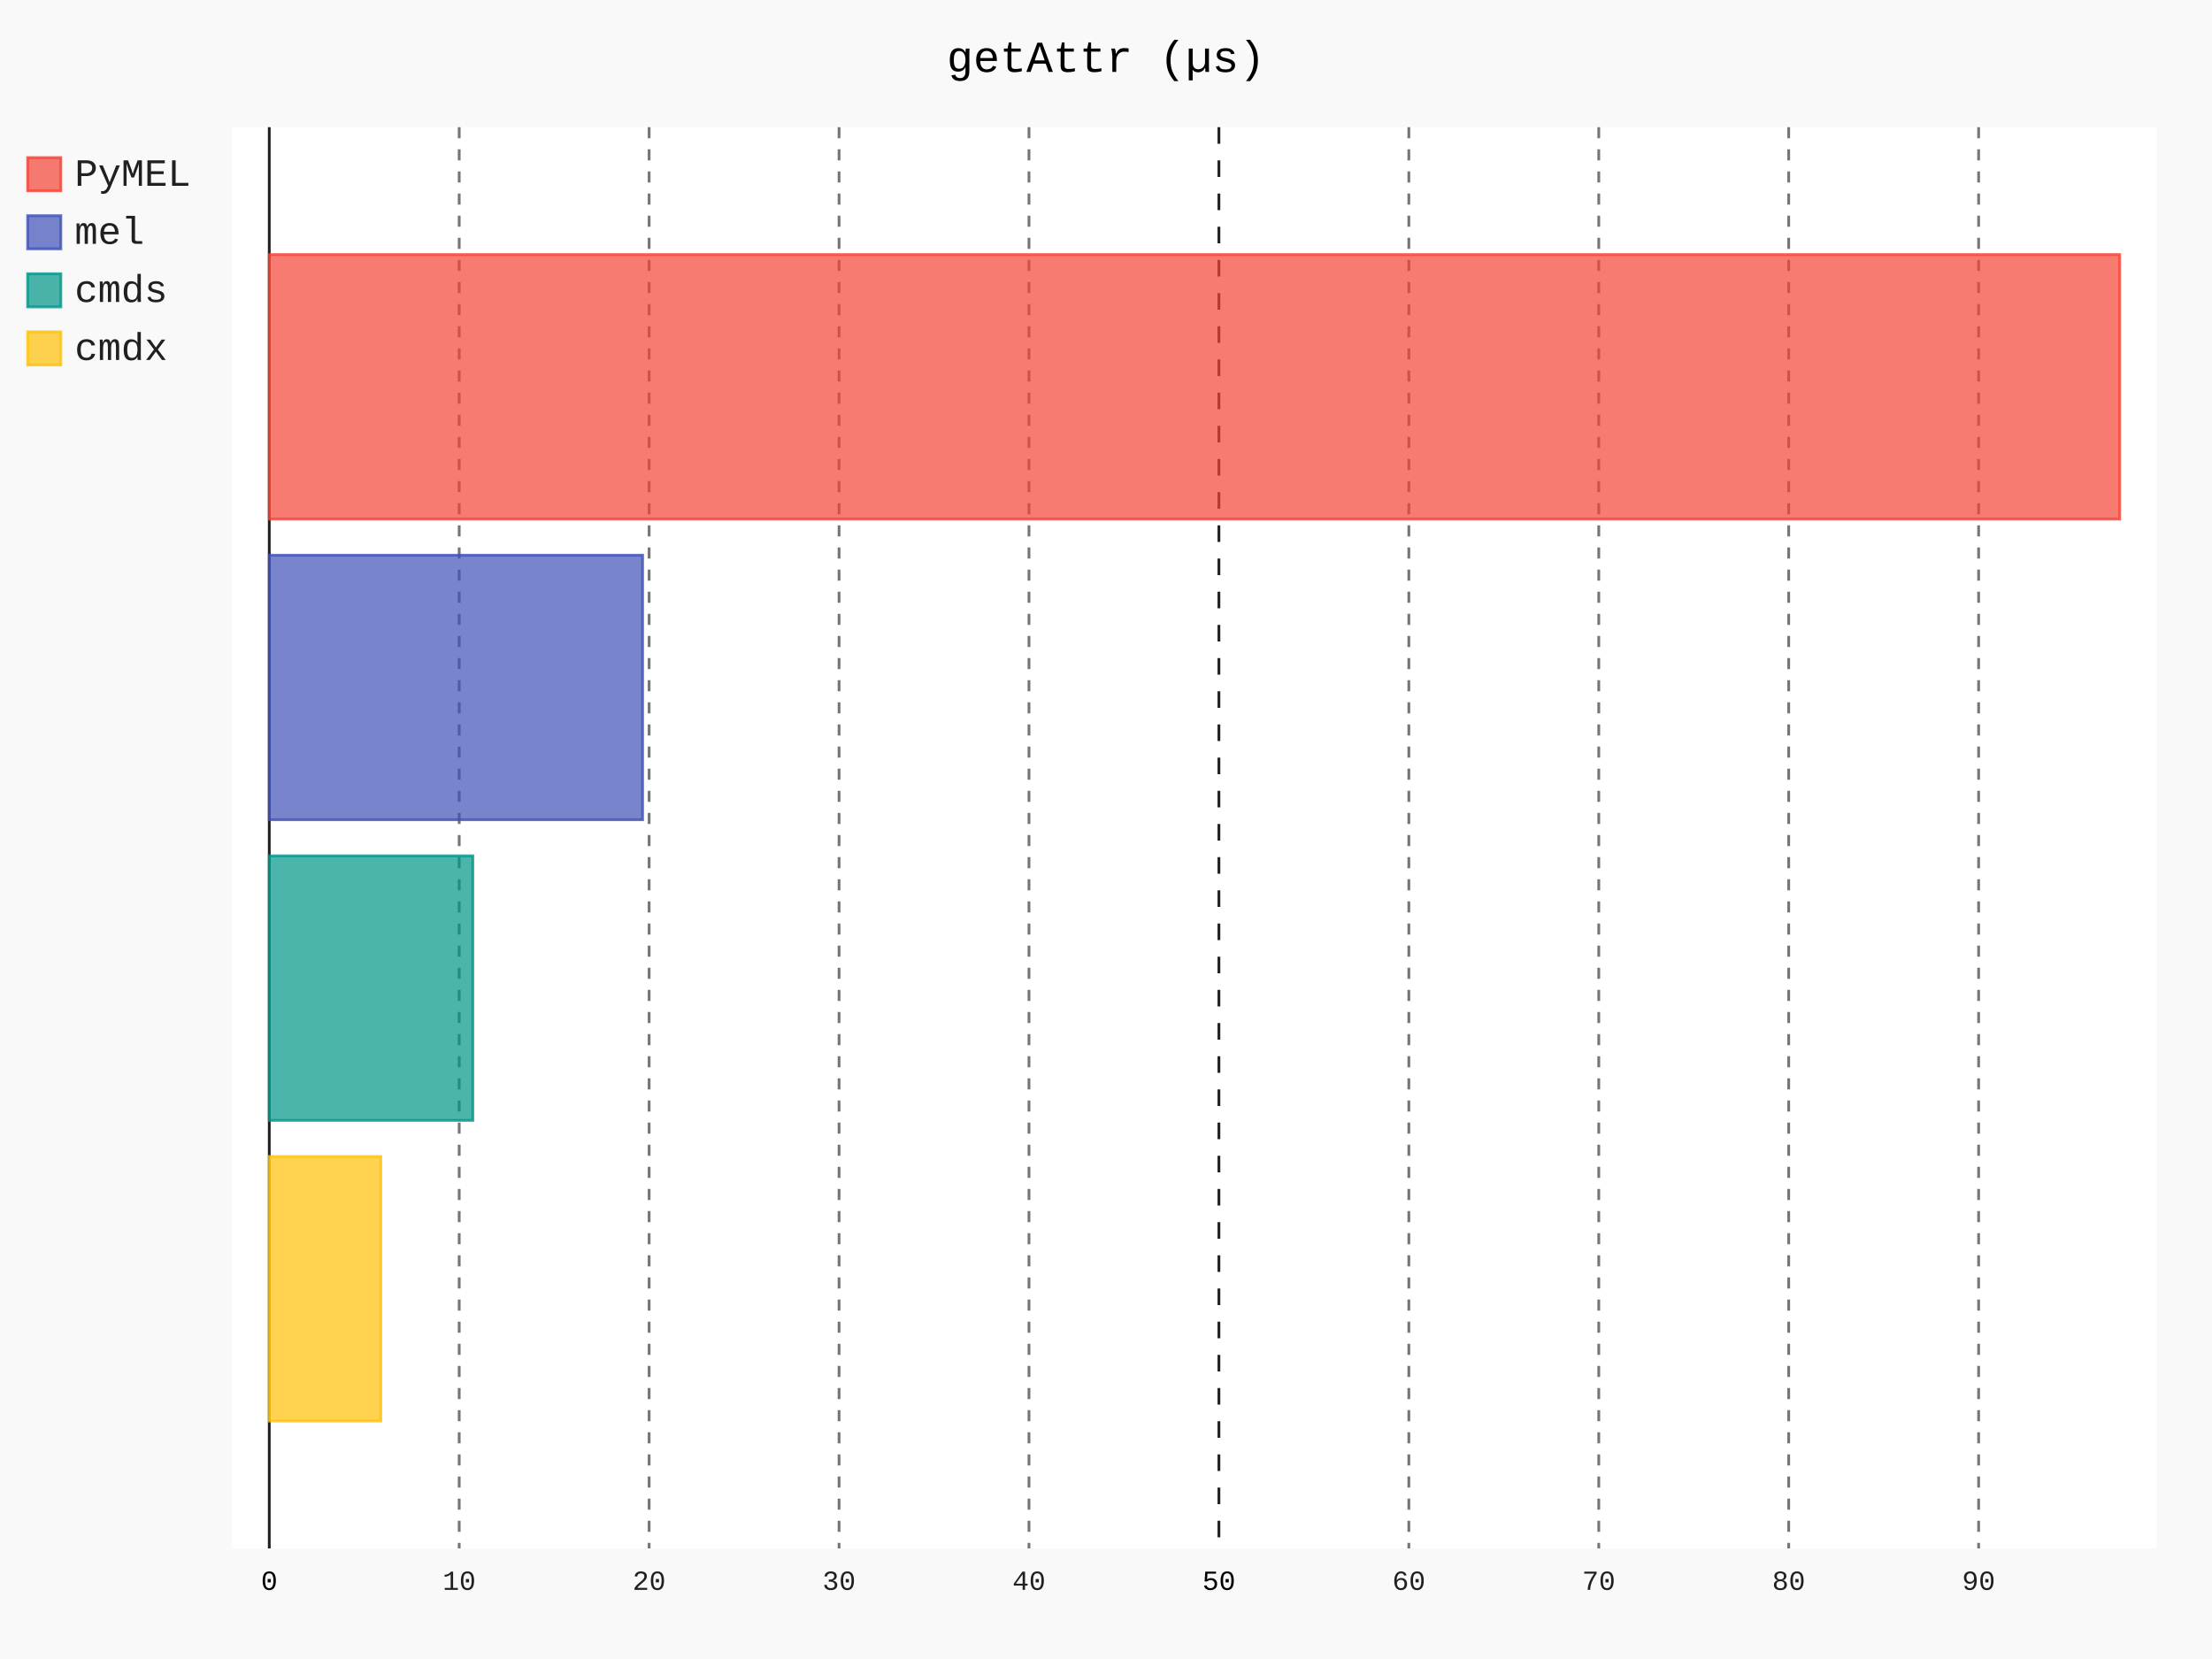
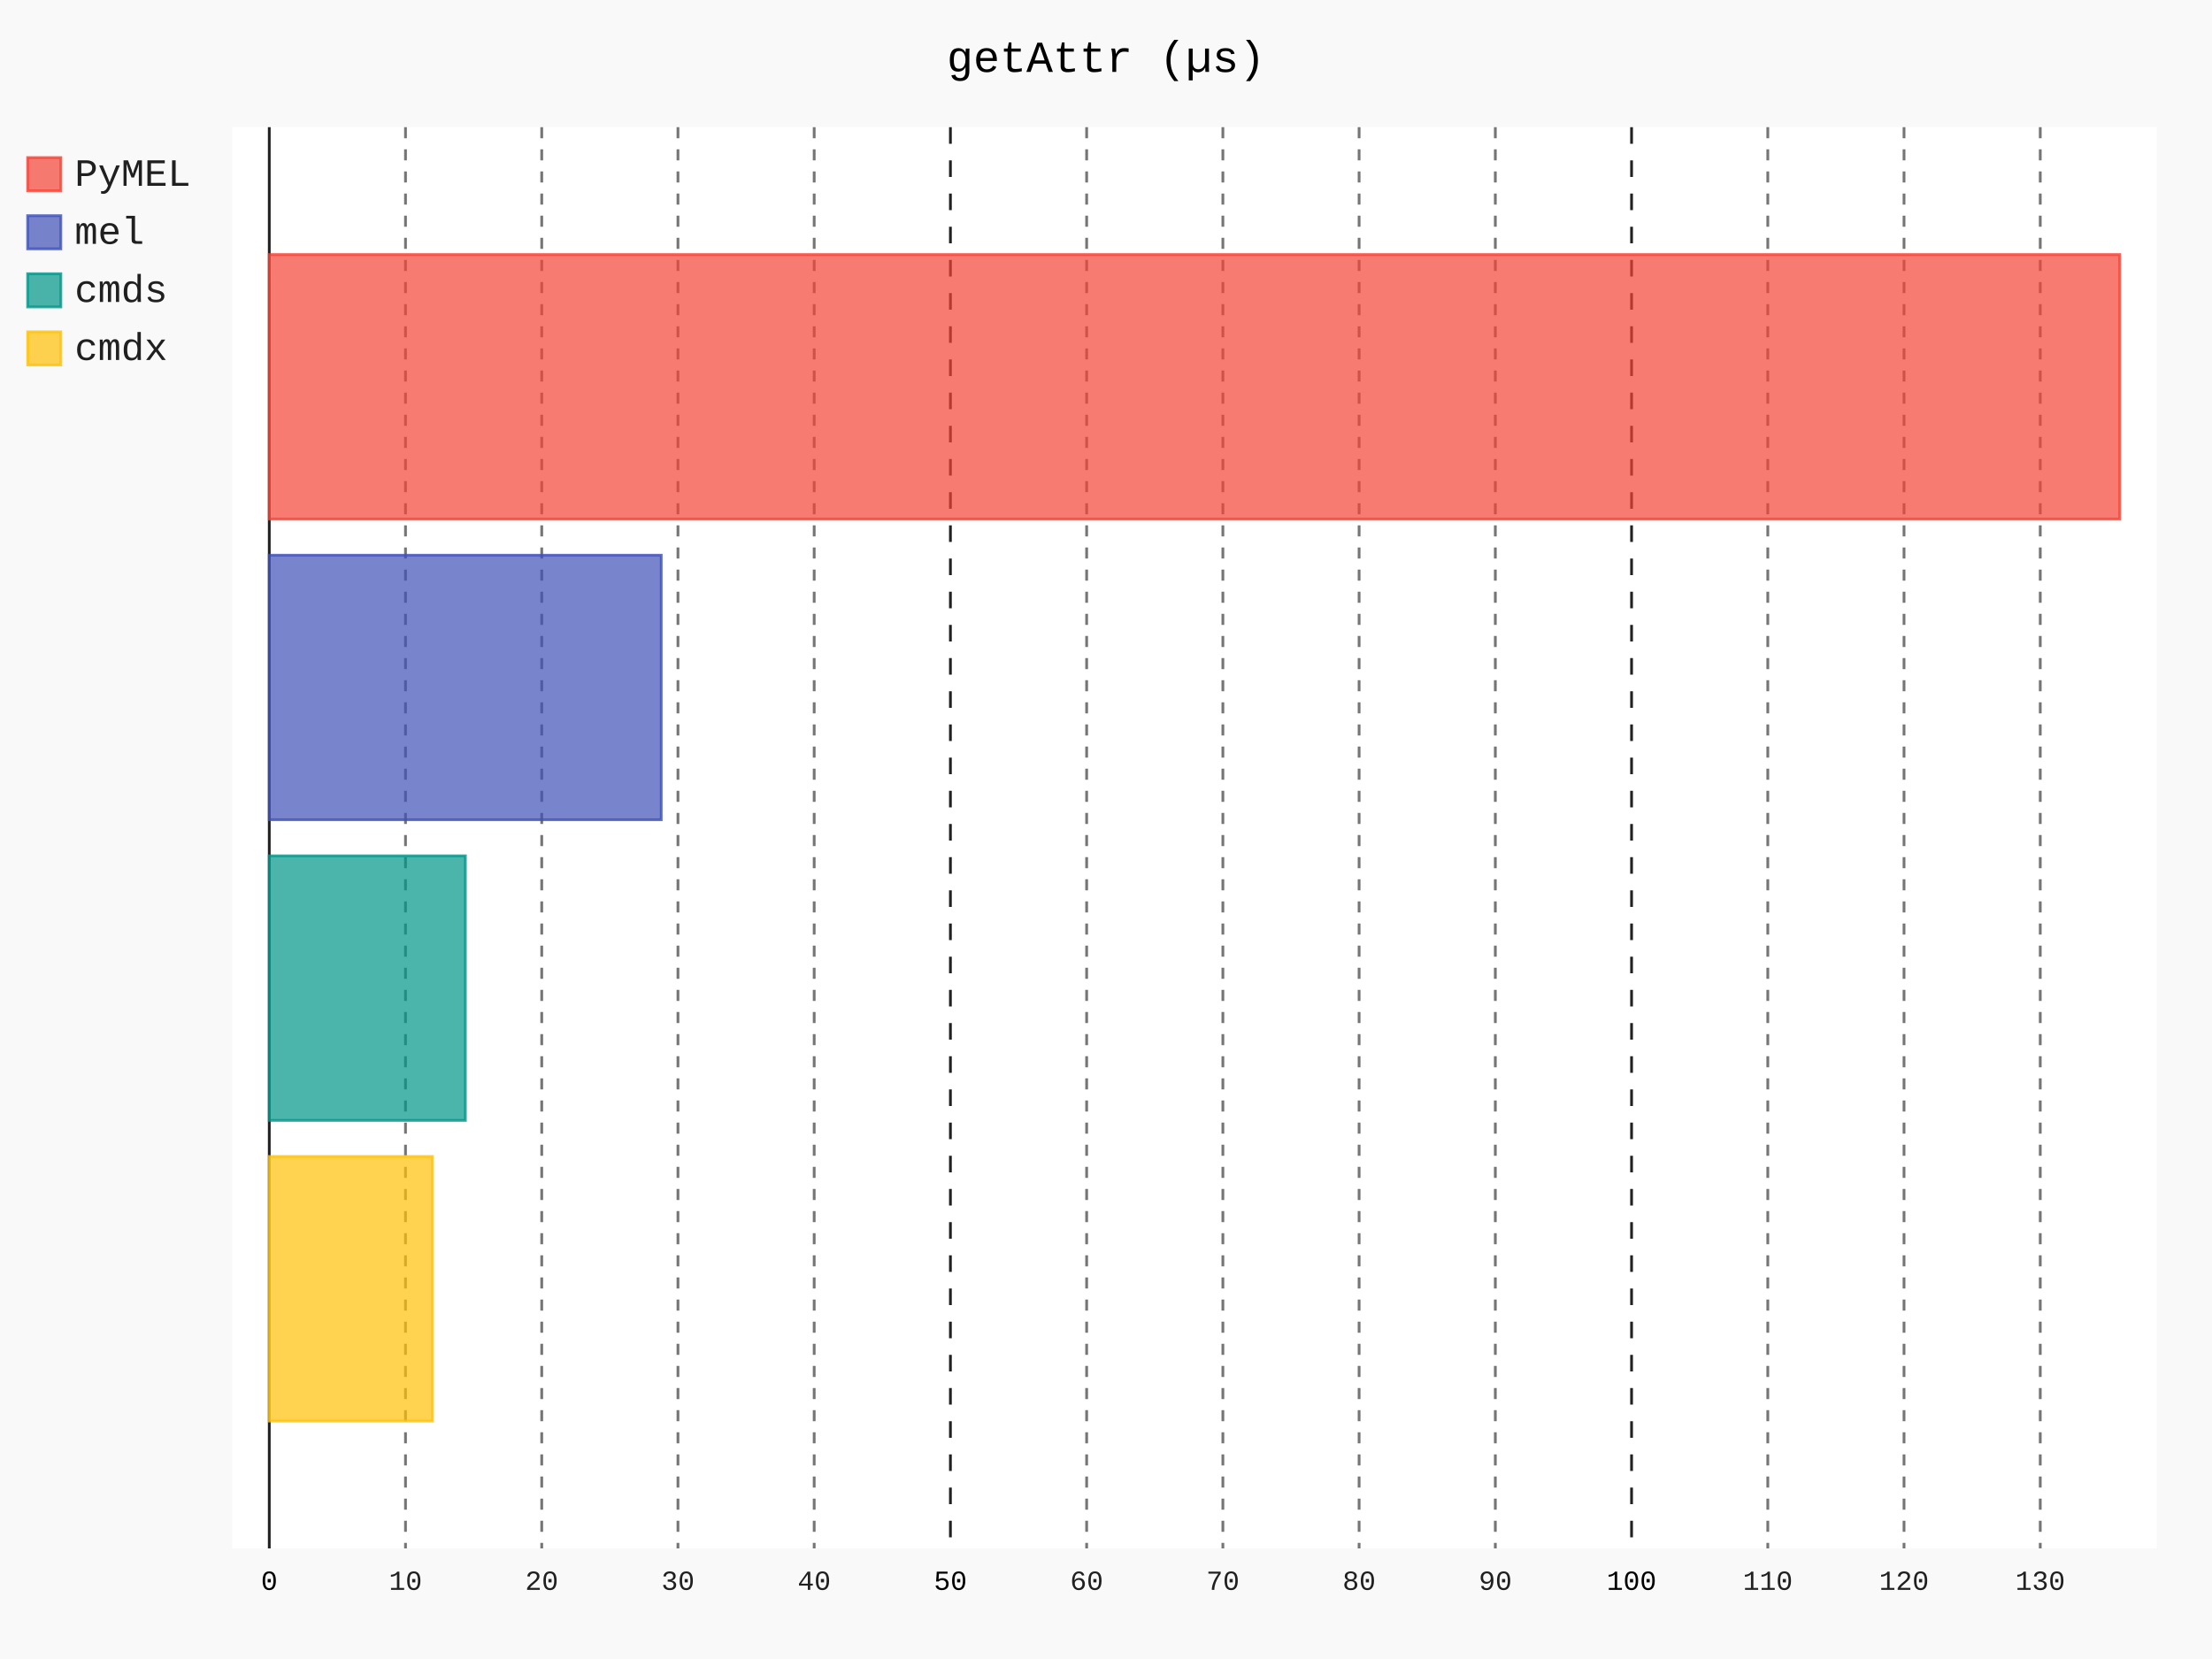
- <svg xmlns="http://www.w3.org/2000/svg" class="pygal-chart" id="chart-6dd26ae6-b3b9-45e8-8f78-ae50e8e35d98" viewBox="0 0 800 600">
+ <svg xmlns="http://www.w3.org/2000/svg" class="pygal-chart" id="chart-97ea49fd-c30d-4a0a-a170-6bead5382c06" viewBox="0 0 800 600">
  <defs>
-     <style type="text/css">#chart-6dd26ae6-b3b9-45e8-8f78-ae50e8e35d98{-webkit-user-select:none;-webkit-font-smoothing:antialiased;font-family:Consolas,"Liberation Mono",Menlo,Courier,monospace}#chart-6dd26ae6-b3b9-45e8-8f78-ae50e8e35d98 .title{font-family:Consolas,"Liberation Mono",Menlo,Courier,monospace;font-size:16px}#chart-6dd26ae6-b3b9-45e8-8f78-ae50e8e35d98 .legends .legend text{font-family:Consolas,"Liberation Mono",Menlo,Courier,monospace;font-size:14px}#chart-6dd26ae6-b3b9-45e8-8f78-ae50e8e35d98 .axis text{font-family:Consolas,"Liberation Mono",Menlo,Courier,monospace;font-size:10px}#chart-6dd26ae6-b3b9-45e8-8f78-ae50e8e35d98 .axis text.major{font-family:Consolas,"Liberation Mono",Menlo,Courier,monospace;font-size:10px}#chart-6dd26ae6-b3b9-45e8-8f78-ae50e8e35d98 .text-overlay text.value{font-family:Consolas,"Liberation Mono",Menlo,Courier,monospace;font-size:16px}#chart-6dd26ae6-b3b9-45e8-8f78-ae50e8e35d98 .text-overlay text.label{font-family:Consolas,"Liberation Mono",Menlo,Courier,monospace;font-size:10px}#chart-6dd26ae6-b3b9-45e8-8f78-ae50e8e35d98 .tooltip{font-family:Consolas,"Liberation Mono",Menlo,Courier,monospace;font-size:14px}#chart-6dd26ae6-b3b9-45e8-8f78-ae50e8e35d98 text.no_data{font-family:Consolas,"Liberation Mono",Menlo,Courier,monospace;font-size:64px}
- #chart-6dd26ae6-b3b9-45e8-8f78-ae50e8e35d98{background-color:rgba(249,249,249,1)}#chart-6dd26ae6-b3b9-45e8-8f78-ae50e8e35d98 path,#chart-6dd26ae6-b3b9-45e8-8f78-ae50e8e35d98 line,#chart-6dd26ae6-b3b9-45e8-8f78-ae50e8e35d98 rect,#chart-6dd26ae6-b3b9-45e8-8f78-ae50e8e35d98 circle{-webkit-transition:150ms;-moz-transition:150ms;transition:150ms}#chart-6dd26ae6-b3b9-45e8-8f78-ae50e8e35d98 .graph &gt; .background{fill:rgba(249,249,249,1)}#chart-6dd26ae6-b3b9-45e8-8f78-ae50e8e35d98 .plot &gt; .background{fill:rgba(255,255,255,1)}#chart-6dd26ae6-b3b9-45e8-8f78-ae50e8e35d98 .graph{fill:rgba(0,0,0,.87)}#chart-6dd26ae6-b3b9-45e8-8f78-ae50e8e35d98 text.no_data{fill:rgba(0,0,0,1)}#chart-6dd26ae6-b3b9-45e8-8f78-ae50e8e35d98 .title{fill:rgba(0,0,0,1)}#chart-6dd26ae6-b3b9-45e8-8f78-ae50e8e35d98 .legends .legend text{fill:rgba(0,0,0,.87)}#chart-6dd26ae6-b3b9-45e8-8f78-ae50e8e35d98 .legends .legend:hover text{fill:rgba(0,0,0,1)}#chart-6dd26ae6-b3b9-45e8-8f78-ae50e8e35d98 .axis .line{stroke:rgba(0,0,0,1)}#chart-6dd26ae6-b3b9-45e8-8f78-ae50e8e35d98 .axis .guide.line{stroke:rgba(0,0,0,.54)}#chart-6dd26ae6-b3b9-45e8-8f78-ae50e8e35d98 .axis .major.line{stroke:rgba(0,0,0,.87)}#chart-6dd26ae6-b3b9-45e8-8f78-ae50e8e35d98 .axis text.major{fill:rgba(0,0,0,1)}#chart-6dd26ae6-b3b9-45e8-8f78-ae50e8e35d98 .axis.y .guides:hover .guide.line,#chart-6dd26ae6-b3b9-45e8-8f78-ae50e8e35d98 .line-graph .axis.x .guides:hover .guide.line,#chart-6dd26ae6-b3b9-45e8-8f78-ae50e8e35d98 .stackedline-graph .axis.x .guides:hover .guide.line,#chart-6dd26ae6-b3b9-45e8-8f78-ae50e8e35d98 .xy-graph .axis.x .guides:hover .guide.line{stroke:rgba(0,0,0,1)}#chart-6dd26ae6-b3b9-45e8-8f78-ae50e8e35d98 .axis .guides:hover text{fill:rgba(0,0,0,1)}#chart-6dd26ae6-b3b9-45e8-8f78-ae50e8e35d98 .reactive{fill-opacity:.7;stroke-opacity:.8}#chart-6dd26ae6-b3b9-45e8-8f78-ae50e8e35d98 .ci{stroke:rgba(0,0,0,.87)}#chart-6dd26ae6-b3b9-45e8-8f78-ae50e8e35d98 .reactive.active,#chart-6dd26ae6-b3b9-45e8-8f78-ae50e8e35d98 .active .reactive{fill-opacity:.8;stroke-opacity:.9;stroke-width:4}#chart-6dd26ae6-b3b9-45e8-8f78-ae50e8e35d98 .ci .reactive.active{stroke-width:1.5}#chart-6dd26ae6-b3b9-45e8-8f78-ae50e8e35d98 .series text{fill:rgba(0,0,0,1)}#chart-6dd26ae6-b3b9-45e8-8f78-ae50e8e35d98 .tooltip rect{fill:rgba(255,255,255,1);stroke:rgba(0,0,0,1);-webkit-transition:opacity 150ms;-moz-transition:opacity 150ms;transition:opacity 150ms}#chart-6dd26ae6-b3b9-45e8-8f78-ae50e8e35d98 .tooltip .label{fill:rgba(0,0,0,.87)}#chart-6dd26ae6-b3b9-45e8-8f78-ae50e8e35d98 .tooltip .label{fill:rgba(0,0,0,.87)}#chart-6dd26ae6-b3b9-45e8-8f78-ae50e8e35d98 .tooltip .legend{font-size:.8em;fill:rgba(0,0,0,.54)}#chart-6dd26ae6-b3b9-45e8-8f78-ae50e8e35d98 .tooltip .x_label{font-size:.6em;fill:rgba(0,0,0,1)}#chart-6dd26ae6-b3b9-45e8-8f78-ae50e8e35d98 .tooltip .xlink{font-size:.5em;text-decoration:underline}#chart-6dd26ae6-b3b9-45e8-8f78-ae50e8e35d98 .tooltip .value{font-size:1.5em}#chart-6dd26ae6-b3b9-45e8-8f78-ae50e8e35d98 .bound{font-size:.5em}#chart-6dd26ae6-b3b9-45e8-8f78-ae50e8e35d98 .max-value{font-size:.75em;fill:rgba(0,0,0,.54)}#chart-6dd26ae6-b3b9-45e8-8f78-ae50e8e35d98 .map-element{fill:rgba(255,255,255,1);stroke:rgba(0,0,0,.54) !important}#chart-6dd26ae6-b3b9-45e8-8f78-ae50e8e35d98 .map-element .reactive{fill-opacity:inherit;stroke-opacity:inherit}#chart-6dd26ae6-b3b9-45e8-8f78-ae50e8e35d98 .color-0,#chart-6dd26ae6-b3b9-45e8-8f78-ae50e8e35d98 .color-0 a:visited{stroke:#F44336;fill:#F44336}#chart-6dd26ae6-b3b9-45e8-8f78-ae50e8e35d98 .color-1,#chart-6dd26ae6-b3b9-45e8-8f78-ae50e8e35d98 .color-1 a:visited{stroke:#3F51B5;fill:#3F51B5}#chart-6dd26ae6-b3b9-45e8-8f78-ae50e8e35d98 .color-2,#chart-6dd26ae6-b3b9-45e8-8f78-ae50e8e35d98 .color-2 a:visited{stroke:#009688;fill:#009688}#chart-6dd26ae6-b3b9-45e8-8f78-ae50e8e35d98 .color-3,#chart-6dd26ae6-b3b9-45e8-8f78-ae50e8e35d98 .color-3 a:visited{stroke:#FFC107;fill:#FFC107}#chart-6dd26ae6-b3b9-45e8-8f78-ae50e8e35d98 .text-overlay .color-0 text{fill:black}#chart-6dd26ae6-b3b9-45e8-8f78-ae50e8e35d98 .text-overlay .color-1 text{fill:black}#chart-6dd26ae6-b3b9-45e8-8f78-ae50e8e35d98 .text-overlay .color-2 text{fill:black}#chart-6dd26ae6-b3b9-45e8-8f78-ae50e8e35d98 .text-overlay .color-3 text{fill:black}
- #chart-6dd26ae6-b3b9-45e8-8f78-ae50e8e35d98 text.no_data{text-anchor:middle}#chart-6dd26ae6-b3b9-45e8-8f78-ae50e8e35d98 .guide.line{fill:none}#chart-6dd26ae6-b3b9-45e8-8f78-ae50e8e35d98 .centered{text-anchor:middle}#chart-6dd26ae6-b3b9-45e8-8f78-ae50e8e35d98 .title{text-anchor:middle}#chart-6dd26ae6-b3b9-45e8-8f78-ae50e8e35d98 .legends .legend text{fill-opacity:1}#chart-6dd26ae6-b3b9-45e8-8f78-ae50e8e35d98 .axis.x text{text-anchor:middle}#chart-6dd26ae6-b3b9-45e8-8f78-ae50e8e35d98 .axis.x:not(.web) text[transform]{text-anchor:start}#chart-6dd26ae6-b3b9-45e8-8f78-ae50e8e35d98 .axis.x:not(.web) text[transform].backwards{text-anchor:end}#chart-6dd26ae6-b3b9-45e8-8f78-ae50e8e35d98 .axis.y text{text-anchor:end}#chart-6dd26ae6-b3b9-45e8-8f78-ae50e8e35d98 .axis.y text[transform].backwards{text-anchor:start}#chart-6dd26ae6-b3b9-45e8-8f78-ae50e8e35d98 .axis.y2 text{text-anchor:start}#chart-6dd26ae6-b3b9-45e8-8f78-ae50e8e35d98 .axis.y2 text[transform].backwards{text-anchor:end}#chart-6dd26ae6-b3b9-45e8-8f78-ae50e8e35d98 .axis .guide.line{stroke-dasharray:4,4}#chart-6dd26ae6-b3b9-45e8-8f78-ae50e8e35d98 .axis .major.guide.line{stroke-dasharray:6,6}#chart-6dd26ae6-b3b9-45e8-8f78-ae50e8e35d98 .horizontal .axis.y .guide.line,#chart-6dd26ae6-b3b9-45e8-8f78-ae50e8e35d98 .horizontal .axis.y2 .guide.line,#chart-6dd26ae6-b3b9-45e8-8f78-ae50e8e35d98 .vertical .axis.x .guide.line{opacity:0}#chart-6dd26ae6-b3b9-45e8-8f78-ae50e8e35d98 .horizontal .axis.always_show .guide.line,#chart-6dd26ae6-b3b9-45e8-8f78-ae50e8e35d98 .vertical .axis.always_show .guide.line{opacity:1 !important}#chart-6dd26ae6-b3b9-45e8-8f78-ae50e8e35d98 .axis.y .guides:hover .guide.line,#chart-6dd26ae6-b3b9-45e8-8f78-ae50e8e35d98 .axis.y2 .guides:hover .guide.line,#chart-6dd26ae6-b3b9-45e8-8f78-ae50e8e35d98 .axis.x .guides:hover .guide.line{opacity:1}#chart-6dd26ae6-b3b9-45e8-8f78-ae50e8e35d98 .axis .guides:hover text{opacity:1}#chart-6dd26ae6-b3b9-45e8-8f78-ae50e8e35d98 .nofill{fill:none}#chart-6dd26ae6-b3b9-45e8-8f78-ae50e8e35d98 .subtle-fill{fill-opacity:.2}#chart-6dd26ae6-b3b9-45e8-8f78-ae50e8e35d98 .dot{stroke-width:1px;fill-opacity:1}#chart-6dd26ae6-b3b9-45e8-8f78-ae50e8e35d98 .dot.active{stroke-width:5px}#chart-6dd26ae6-b3b9-45e8-8f78-ae50e8e35d98 .dot.negative{fill:transparent}#chart-6dd26ae6-b3b9-45e8-8f78-ae50e8e35d98 text,#chart-6dd26ae6-b3b9-45e8-8f78-ae50e8e35d98 tspan{stroke:none !important}#chart-6dd26ae6-b3b9-45e8-8f78-ae50e8e35d98 .series text.active{opacity:1}#chart-6dd26ae6-b3b9-45e8-8f78-ae50e8e35d98 .tooltip rect{fill-opacity:.95;stroke-width:.5}#chart-6dd26ae6-b3b9-45e8-8f78-ae50e8e35d98 .tooltip text{fill-opacity:1}#chart-6dd26ae6-b3b9-45e8-8f78-ae50e8e35d98 .showable{visibility:hidden}#chart-6dd26ae6-b3b9-45e8-8f78-ae50e8e35d98 .showable.shown{visibility:visible}#chart-6dd26ae6-b3b9-45e8-8f78-ae50e8e35d98 .gauge-background{fill:rgba(229,229,229,1);stroke:none}#chart-6dd26ae6-b3b9-45e8-8f78-ae50e8e35d98 .bg-lines{stroke:rgba(249,249,249,1);stroke-width:2px}</style>
+     <style type="text/css">#chart-97ea49fd-c30d-4a0a-a170-6bead5382c06{-webkit-user-select:none;-webkit-font-smoothing:antialiased;font-family:Consolas,"Liberation Mono",Menlo,Courier,monospace}#chart-97ea49fd-c30d-4a0a-a170-6bead5382c06 .title{font-family:Consolas,"Liberation Mono",Menlo,Courier,monospace;font-size:16px}#chart-97ea49fd-c30d-4a0a-a170-6bead5382c06 .legends .legend text{font-family:Consolas,"Liberation Mono",Menlo,Courier,monospace;font-size:14px}#chart-97ea49fd-c30d-4a0a-a170-6bead5382c06 .axis text{font-family:Consolas,"Liberation Mono",Menlo,Courier,monospace;font-size:10px}#chart-97ea49fd-c30d-4a0a-a170-6bead5382c06 .axis text.major{font-family:Consolas,"Liberation Mono",Menlo,Courier,monospace;font-size:10px}#chart-97ea49fd-c30d-4a0a-a170-6bead5382c06 .text-overlay text.value{font-family:Consolas,"Liberation Mono",Menlo,Courier,monospace;font-size:16px}#chart-97ea49fd-c30d-4a0a-a170-6bead5382c06 .text-overlay text.label{font-family:Consolas,"Liberation Mono",Menlo,Courier,monospace;font-size:10px}#chart-97ea49fd-c30d-4a0a-a170-6bead5382c06 .tooltip{font-family:Consolas,"Liberation Mono",Menlo,Courier,monospace;font-size:14px}#chart-97ea49fd-c30d-4a0a-a170-6bead5382c06 text.no_data{font-family:Consolas,"Liberation Mono",Menlo,Courier,monospace;font-size:64px}
+ #chart-97ea49fd-c30d-4a0a-a170-6bead5382c06{background-color:rgba(249,249,249,1)}#chart-97ea49fd-c30d-4a0a-a170-6bead5382c06 path,#chart-97ea49fd-c30d-4a0a-a170-6bead5382c06 line,#chart-97ea49fd-c30d-4a0a-a170-6bead5382c06 rect,#chart-97ea49fd-c30d-4a0a-a170-6bead5382c06 circle{-webkit-transition:150ms;-moz-transition:150ms;transition:150ms}#chart-97ea49fd-c30d-4a0a-a170-6bead5382c06 .graph &gt; .background{fill:rgba(249,249,249,1)}#chart-97ea49fd-c30d-4a0a-a170-6bead5382c06 .plot &gt; .background{fill:rgba(255,255,255,1)}#chart-97ea49fd-c30d-4a0a-a170-6bead5382c06 .graph{fill:rgba(0,0,0,.87)}#chart-97ea49fd-c30d-4a0a-a170-6bead5382c06 text.no_data{fill:rgba(0,0,0,1)}#chart-97ea49fd-c30d-4a0a-a170-6bead5382c06 .title{fill:rgba(0,0,0,1)}#chart-97ea49fd-c30d-4a0a-a170-6bead5382c06 .legends .legend text{fill:rgba(0,0,0,.87)}#chart-97ea49fd-c30d-4a0a-a170-6bead5382c06 .legends .legend:hover text{fill:rgba(0,0,0,1)}#chart-97ea49fd-c30d-4a0a-a170-6bead5382c06 .axis .line{stroke:rgba(0,0,0,1)}#chart-97ea49fd-c30d-4a0a-a170-6bead5382c06 .axis .guide.line{stroke:rgba(0,0,0,.54)}#chart-97ea49fd-c30d-4a0a-a170-6bead5382c06 .axis .major.line{stroke:rgba(0,0,0,.87)}#chart-97ea49fd-c30d-4a0a-a170-6bead5382c06 .axis text.major{fill:rgba(0,0,0,1)}#chart-97ea49fd-c30d-4a0a-a170-6bead5382c06 .axis.y .guides:hover .guide.line,#chart-97ea49fd-c30d-4a0a-a170-6bead5382c06 .line-graph .axis.x .guides:hover .guide.line,#chart-97ea49fd-c30d-4a0a-a170-6bead5382c06 .stackedline-graph .axis.x .guides:hover .guide.line,#chart-97ea49fd-c30d-4a0a-a170-6bead5382c06 .xy-graph .axis.x .guides:hover .guide.line{stroke:rgba(0,0,0,1)}#chart-97ea49fd-c30d-4a0a-a170-6bead5382c06 .axis .guides:hover text{fill:rgba(0,0,0,1)}#chart-97ea49fd-c30d-4a0a-a170-6bead5382c06 .reactive{fill-opacity:.7;stroke-opacity:.8}#chart-97ea49fd-c30d-4a0a-a170-6bead5382c06 .ci{stroke:rgba(0,0,0,.87)}#chart-97ea49fd-c30d-4a0a-a170-6bead5382c06 .reactive.active,#chart-97ea49fd-c30d-4a0a-a170-6bead5382c06 .active .reactive{fill-opacity:.8;stroke-opacity:.9;stroke-width:4}#chart-97ea49fd-c30d-4a0a-a170-6bead5382c06 .ci .reactive.active{stroke-width:1.5}#chart-97ea49fd-c30d-4a0a-a170-6bead5382c06 .series text{fill:rgba(0,0,0,1)}#chart-97ea49fd-c30d-4a0a-a170-6bead5382c06 .tooltip rect{fill:rgba(255,255,255,1);stroke:rgba(0,0,0,1);-webkit-transition:opacity 150ms;-moz-transition:opacity 150ms;transition:opacity 150ms}#chart-97ea49fd-c30d-4a0a-a170-6bead5382c06 .tooltip .label{fill:rgba(0,0,0,.87)}#chart-97ea49fd-c30d-4a0a-a170-6bead5382c06 .tooltip .label{fill:rgba(0,0,0,.87)}#chart-97ea49fd-c30d-4a0a-a170-6bead5382c06 .tooltip .legend{font-size:.8em;fill:rgba(0,0,0,.54)}#chart-97ea49fd-c30d-4a0a-a170-6bead5382c06 .tooltip .x_label{font-size:.6em;fill:rgba(0,0,0,1)}#chart-97ea49fd-c30d-4a0a-a170-6bead5382c06 .tooltip .xlink{font-size:.5em;text-decoration:underline}#chart-97ea49fd-c30d-4a0a-a170-6bead5382c06 .tooltip .value{font-size:1.5em}#chart-97ea49fd-c30d-4a0a-a170-6bead5382c06 .bound{font-size:.5em}#chart-97ea49fd-c30d-4a0a-a170-6bead5382c06 .max-value{font-size:.75em;fill:rgba(0,0,0,.54)}#chart-97ea49fd-c30d-4a0a-a170-6bead5382c06 .map-element{fill:rgba(255,255,255,1);stroke:rgba(0,0,0,.54) !important}#chart-97ea49fd-c30d-4a0a-a170-6bead5382c06 .map-element .reactive{fill-opacity:inherit;stroke-opacity:inherit}#chart-97ea49fd-c30d-4a0a-a170-6bead5382c06 .color-0,#chart-97ea49fd-c30d-4a0a-a170-6bead5382c06 .color-0 a:visited{stroke:#F44336;fill:#F44336}#chart-97ea49fd-c30d-4a0a-a170-6bead5382c06 .color-1,#chart-97ea49fd-c30d-4a0a-a170-6bead5382c06 .color-1 a:visited{stroke:#3F51B5;fill:#3F51B5}#chart-97ea49fd-c30d-4a0a-a170-6bead5382c06 .color-2,#chart-97ea49fd-c30d-4a0a-a170-6bead5382c06 .color-2 a:visited{stroke:#009688;fill:#009688}#chart-97ea49fd-c30d-4a0a-a170-6bead5382c06 .color-3,#chart-97ea49fd-c30d-4a0a-a170-6bead5382c06 .color-3 a:visited{stroke:#FFC107;fill:#FFC107}#chart-97ea49fd-c30d-4a0a-a170-6bead5382c06 .text-overlay .color-0 text{fill:black}#chart-97ea49fd-c30d-4a0a-a170-6bead5382c06 .text-overlay .color-1 text{fill:black}#chart-97ea49fd-c30d-4a0a-a170-6bead5382c06 .text-overlay .color-2 text{fill:black}#chart-97ea49fd-c30d-4a0a-a170-6bead5382c06 .text-overlay .color-3 text{fill:black}
+ #chart-97ea49fd-c30d-4a0a-a170-6bead5382c06 text.no_data{text-anchor:middle}#chart-97ea49fd-c30d-4a0a-a170-6bead5382c06 .guide.line{fill:none}#chart-97ea49fd-c30d-4a0a-a170-6bead5382c06 .centered{text-anchor:middle}#chart-97ea49fd-c30d-4a0a-a170-6bead5382c06 .title{text-anchor:middle}#chart-97ea49fd-c30d-4a0a-a170-6bead5382c06 .legends .legend text{fill-opacity:1}#chart-97ea49fd-c30d-4a0a-a170-6bead5382c06 .axis.x text{text-anchor:middle}#chart-97ea49fd-c30d-4a0a-a170-6bead5382c06 .axis.x:not(.web) text[transform]{text-anchor:start}#chart-97ea49fd-c30d-4a0a-a170-6bead5382c06 .axis.x:not(.web) text[transform].backwards{text-anchor:end}#chart-97ea49fd-c30d-4a0a-a170-6bead5382c06 .axis.y text{text-anchor:end}#chart-97ea49fd-c30d-4a0a-a170-6bead5382c06 .axis.y text[transform].backwards{text-anchor:start}#chart-97ea49fd-c30d-4a0a-a170-6bead5382c06 .axis.y2 text{text-anchor:start}#chart-97ea49fd-c30d-4a0a-a170-6bead5382c06 .axis.y2 text[transform].backwards{text-anchor:end}#chart-97ea49fd-c30d-4a0a-a170-6bead5382c06 .axis .guide.line{stroke-dasharray:4,4}#chart-97ea49fd-c30d-4a0a-a170-6bead5382c06 .axis .major.guide.line{stroke-dasharray:6,6}#chart-97ea49fd-c30d-4a0a-a170-6bead5382c06 .horizontal .axis.y .guide.line,#chart-97ea49fd-c30d-4a0a-a170-6bead5382c06 .horizontal .axis.y2 .guide.line,#chart-97ea49fd-c30d-4a0a-a170-6bead5382c06 .vertical .axis.x .guide.line{opacity:0}#chart-97ea49fd-c30d-4a0a-a170-6bead5382c06 .horizontal .axis.always_show .guide.line,#chart-97ea49fd-c30d-4a0a-a170-6bead5382c06 .vertical .axis.always_show .guide.line{opacity:1 !important}#chart-97ea49fd-c30d-4a0a-a170-6bead5382c06 .axis.y .guides:hover .guide.line,#chart-97ea49fd-c30d-4a0a-a170-6bead5382c06 .axis.y2 .guides:hover .guide.line,#chart-97ea49fd-c30d-4a0a-a170-6bead5382c06 .axis.x .guides:hover .guide.line{opacity:1}#chart-97ea49fd-c30d-4a0a-a170-6bead5382c06 .axis .guides:hover text{opacity:1}#chart-97ea49fd-c30d-4a0a-a170-6bead5382c06 .nofill{fill:none}#chart-97ea49fd-c30d-4a0a-a170-6bead5382c06 .subtle-fill{fill-opacity:.2}#chart-97ea49fd-c30d-4a0a-a170-6bead5382c06 .dot{stroke-width:1px;fill-opacity:1}#chart-97ea49fd-c30d-4a0a-a170-6bead5382c06 .dot.active{stroke-width:5px}#chart-97ea49fd-c30d-4a0a-a170-6bead5382c06 .dot.negative{fill:transparent}#chart-97ea49fd-c30d-4a0a-a170-6bead5382c06 text,#chart-97ea49fd-c30d-4a0a-a170-6bead5382c06 tspan{stroke:none !important}#chart-97ea49fd-c30d-4a0a-a170-6bead5382c06 .series text.active{opacity:1}#chart-97ea49fd-c30d-4a0a-a170-6bead5382c06 .tooltip rect{fill-opacity:.95;stroke-width:.5}#chart-97ea49fd-c30d-4a0a-a170-6bead5382c06 .tooltip text{fill-opacity:1}#chart-97ea49fd-c30d-4a0a-a170-6bead5382c06 .showable{visibility:hidden}#chart-97ea49fd-c30d-4a0a-a170-6bead5382c06 .showable.shown{visibility:visible}#chart-97ea49fd-c30d-4a0a-a170-6bead5382c06 .gauge-background{fill:rgba(229,229,229,1);stroke:none}#chart-97ea49fd-c30d-4a0a-a170-6bead5382c06 .bg-lines{stroke:rgba(249,249,249,1);stroke-width:2px}</style>
  </defs>
  <g class="graph horizontalbar-graph horizontal">
    <rect class="background" height="600" width="800" x="0" y="0" />
    <g class="plot" transform="translate(84, 46)">
      <rect class="background" height="514" width="696.0" x="0" y="0" />
      <g class="axis x always_show">
        <g class="guides">
          <path class="axis major line" d="M13.385 0 v514" />
          <text class="major" x="13.385" y="529.0">0</text>
        </g>
        <g class="guides">
-           <path class="guide line" d="M82.075 0 v514" />
-           <text class="" x="82.075" y="529.0">10</text>
+           <path class="guide line" d="M62.654 0 v514" />
+           <text class="" x="62.654" y="529.0">10</text>
        </g>
        <g class="guides">
-           <path class="guide line" d="M150.765 0 v514" />
-           <text class="" x="150.765" y="529.0">20</text>
+           <path class="guide line" d="M111.923 0 v514" />
+           <text class="" x="111.923" y="529.0">20</text>
        </g>
        <g class="guides">
-           <path class="guide line" d="M219.456 0 v514" />
-           <text class="" x="219.456" y="529.0">30</text>
+           <path class="guide line" d="M161.192 0 v514" />
+           <text class="" x="161.192" y="529.0">30</text>
        </g>
        <g class="guides">
-           <path class="guide line" d="M288.146 0 v514" />
-           <text class="" x="288.146" y="529.0">40</text>
+           <path class="guide line" d="M210.462 0 v514" />
+           <text class="" x="210.462" y="529.0">40</text>
        </g>
        <g class="guides">
-           <path class="major guide line" d="M356.837 0 v514" />
-           <text class="major" x="356.837" y="529.0">50</text>
+           <path class="major guide line" d="M259.731 0 v514" />
+           <text class="major" x="259.731" y="529.0">50</text>
        </g>
        <g class="guides">
-           <path class="guide line" d="M425.527 0 v514" />
-           <text class="" x="425.527" y="529.0">60</text>
+           <path class="guide line" d="M309 0 v514" />
+           <text class="" x="309" y="529.0">60</text>
        </g>
        <g class="guides">
-           <path class="guide line" d="M494.217 0 v514" />
-           <text class="" x="494.217" y="529.0">70</text>
+           <path class="guide line" d="M358.269 0 v514" />
+           <text class="" x="358.269" y="529.0">70</text>
        </g>
        <g class="guides">
-           <path class="guide line" d="M562.908 0 v514" />
-           <text class="" x="562.908" y="529.0">80</text>
+           <path class="guide line" d="M407.539 0 v514" />
+           <text class="" x="407.539" y="529.0">80</text>
        </g>
        <g class="guides">
-           <path class="guide line" d="M631.598 0 v514" />
-           <text class="" x="631.598" y="529.0">90</text>
+           <path class="guide line" d="M456.808 0 v514" />
+           <text class="" x="456.808" y="529.0">90</text>
+         </g>
+         <g class="guides">
+           <path class="major guide line" d="M506.077 0 v514" />
+           <text class="major" x="506.077" y="529.0">100</text>
+         </g>
+         <g class="guides">
+           <path class="guide line" d="M555.346 0 v514" />
+           <text class="" x="555.346" y="529.0">110</text>
+         </g>
+         <g class="guides">
+           <path class="guide line" d="M604.616 0 v514" />
+           <text class="" x="604.616" y="529.0">120</text>
+         </g>
+         <g class="guides">
+           <path class="guide line" d="M653.885 0 v514" />
+           <text class="" x="653.885" y="529.0">130</text>
        </g>
      </g>
      <g class="series serie-3 color-3">
        <g class="bars">
          <g class="bar">
-             <rect class="rect reactive tooltip-trigger" height="95.683" rx="0" ry="0" width="40.346" x="13.385" y="372.255" />
+             <rect class="rect reactive tooltip-trigger" height="95.683" rx="0" ry="0" width="59.034" x="13.385" y="372.255" />
          </g>
        </g>
      </g>
      <g class="series serie-2 color-2">
        <g class="bars">
          <g class="bar">
-             <rect class="rect reactive tooltip-trigger" height="95.683" rx="0" ry="0" width="73.617" x="13.385" y="263.524" />
+             <rect class="rect reactive tooltip-trigger" height="95.683" rx="0" ry="0" width="70.926" x="13.385" y="263.524" />
          </g>
        </g>
      </g>
      <g class="series serie-1 color-1">
        <g class="bars">
          <g class="bar">
-             <rect class="rect reactive tooltip-trigger" height="95.683" rx="0" ry="0" width="135.023" x="13.385" y="154.793" />
+             <rect class="rect reactive tooltip-trigger" height="95.683" rx="0" ry="0" width="141.754" x="13.385" y="154.793" />
          </g>
        </g>
      </g>
      <g class="series serie-0 color-0">
        <g class="bars">
          <g class="bar">
            <rect class="rect reactive tooltip-trigger" height="95.683" rx="0" ry="0" width="669.231" x="13.385" y="46.062" />
          </g>
        </g>
      </g>
    </g>
    <g class="titles">
      <text class="title plot_title" x="400.0" y="26">getAttr (µs)</text>
    </g>
    <g class="plot overlay" transform="translate(84, 46)">
      <g class="series serie-3 color-3" />
      <g class="series serie-2 color-2" />
      <g class="series serie-1 color-1" />
      <g class="series serie-0 color-0" />
    </g>
    <g class="plot text-overlay" transform="translate(84, 46)">
      <g class="series serie-3 color-3" />
      <g class="series serie-2 color-2" />
      <g class="series serie-1 color-1" />
      <g class="series serie-0 color-0" />
    </g>
    <g class="plot tooltip-overlay" transform="translate(84, 46)">
      <g class="tooltip" style="opacity: 0" transform="translate(0 0)">
        <rect class="tooltip-box" height="0" rx="0" ry="0" width="0" />
        <g class="text" />
      </g>
    </g>
    <g class="legends" transform="translate(10, 56)">
      <g class="legend reactive activate-serie" id="activate-serie-0">
        <rect class="color-0 reactive" height="12" width="12" x="0.0" y="1.0" />
        <text x="17.0" y="11.2">PyMEL</text>
      </g>
      <g class="legend reactive activate-serie" id="activate-serie-1">
        <rect class="color-1 reactive" height="12" width="12" x="0.0" y="22.0" />
        <text x="17.0" y="32.2">mel</text>
      </g>
      <g class="legend reactive activate-serie" id="activate-serie-2">
        <rect class="color-2 reactive" height="12" width="12" x="0.0" y="43.0" />
        <text x="17.0" y="53.2">cmds</text>
      </g>
      <g class="legend reactive activate-serie" id="activate-serie-3">
        <rect class="color-3 reactive" height="12" width="12" x="0.0" y="64.0" />
        <text x="17.0" y="74.2">cmdx</text>
      </g>
    </g>
    <g class="legends" transform="translate(790, 56)" />
  </g>
</svg>
